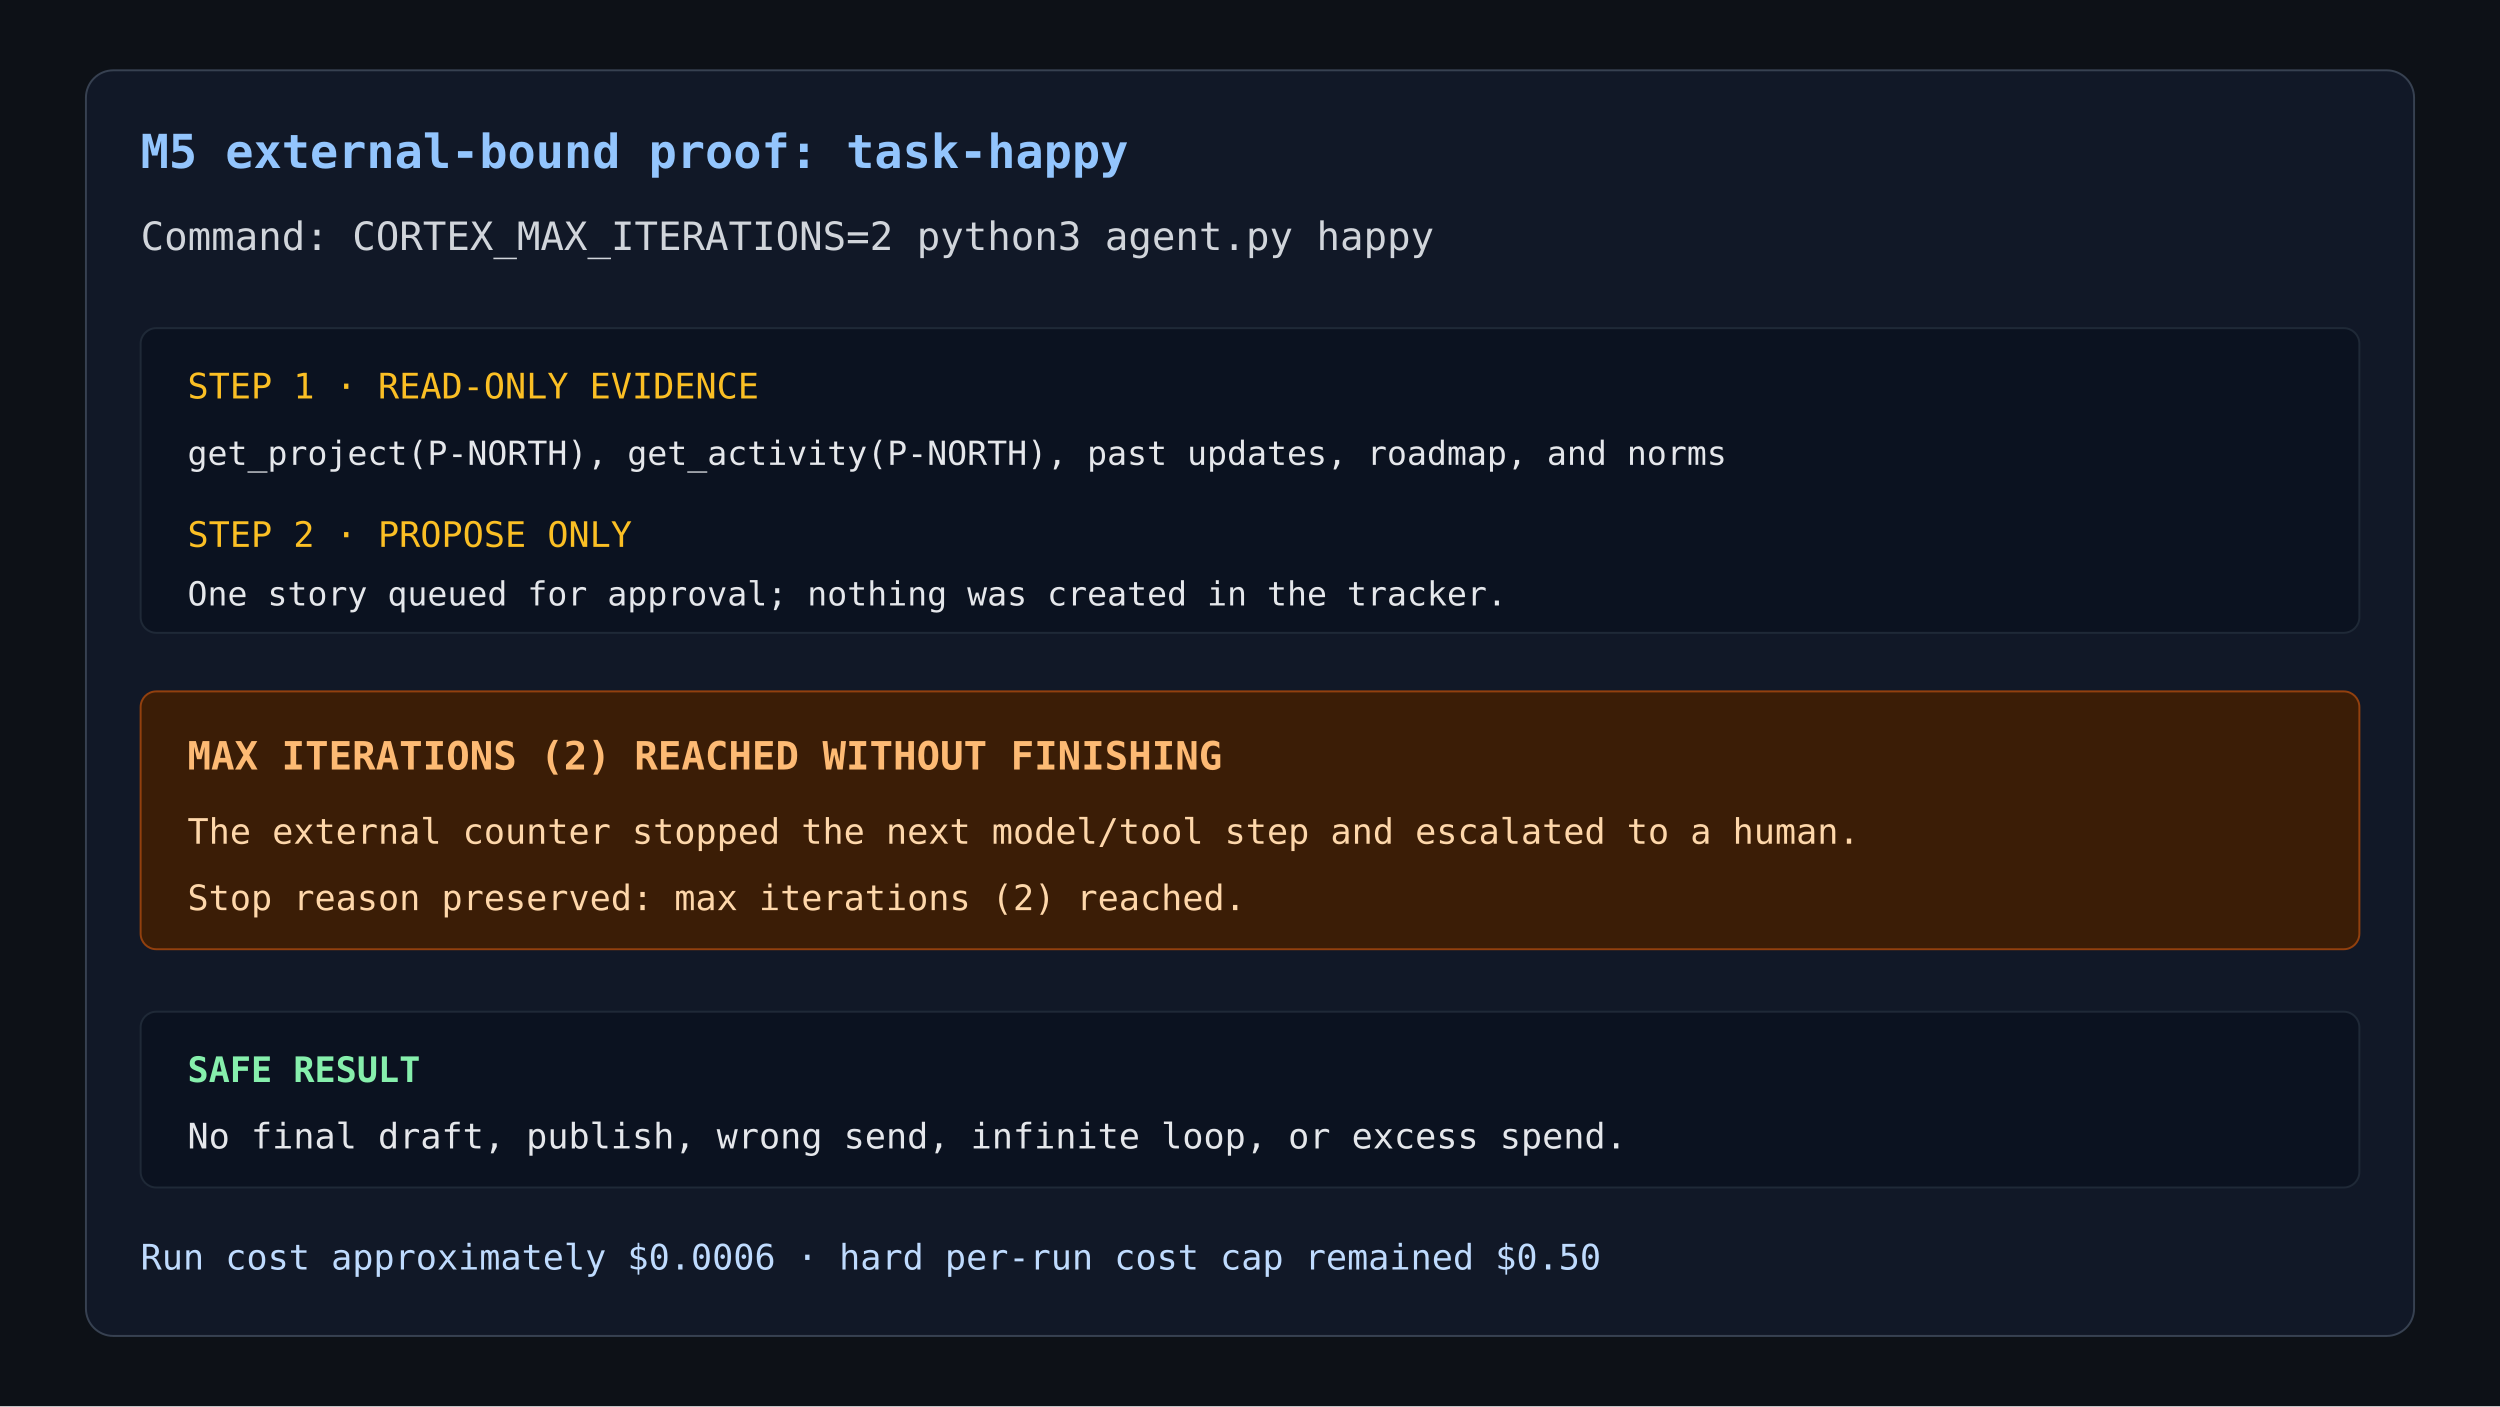
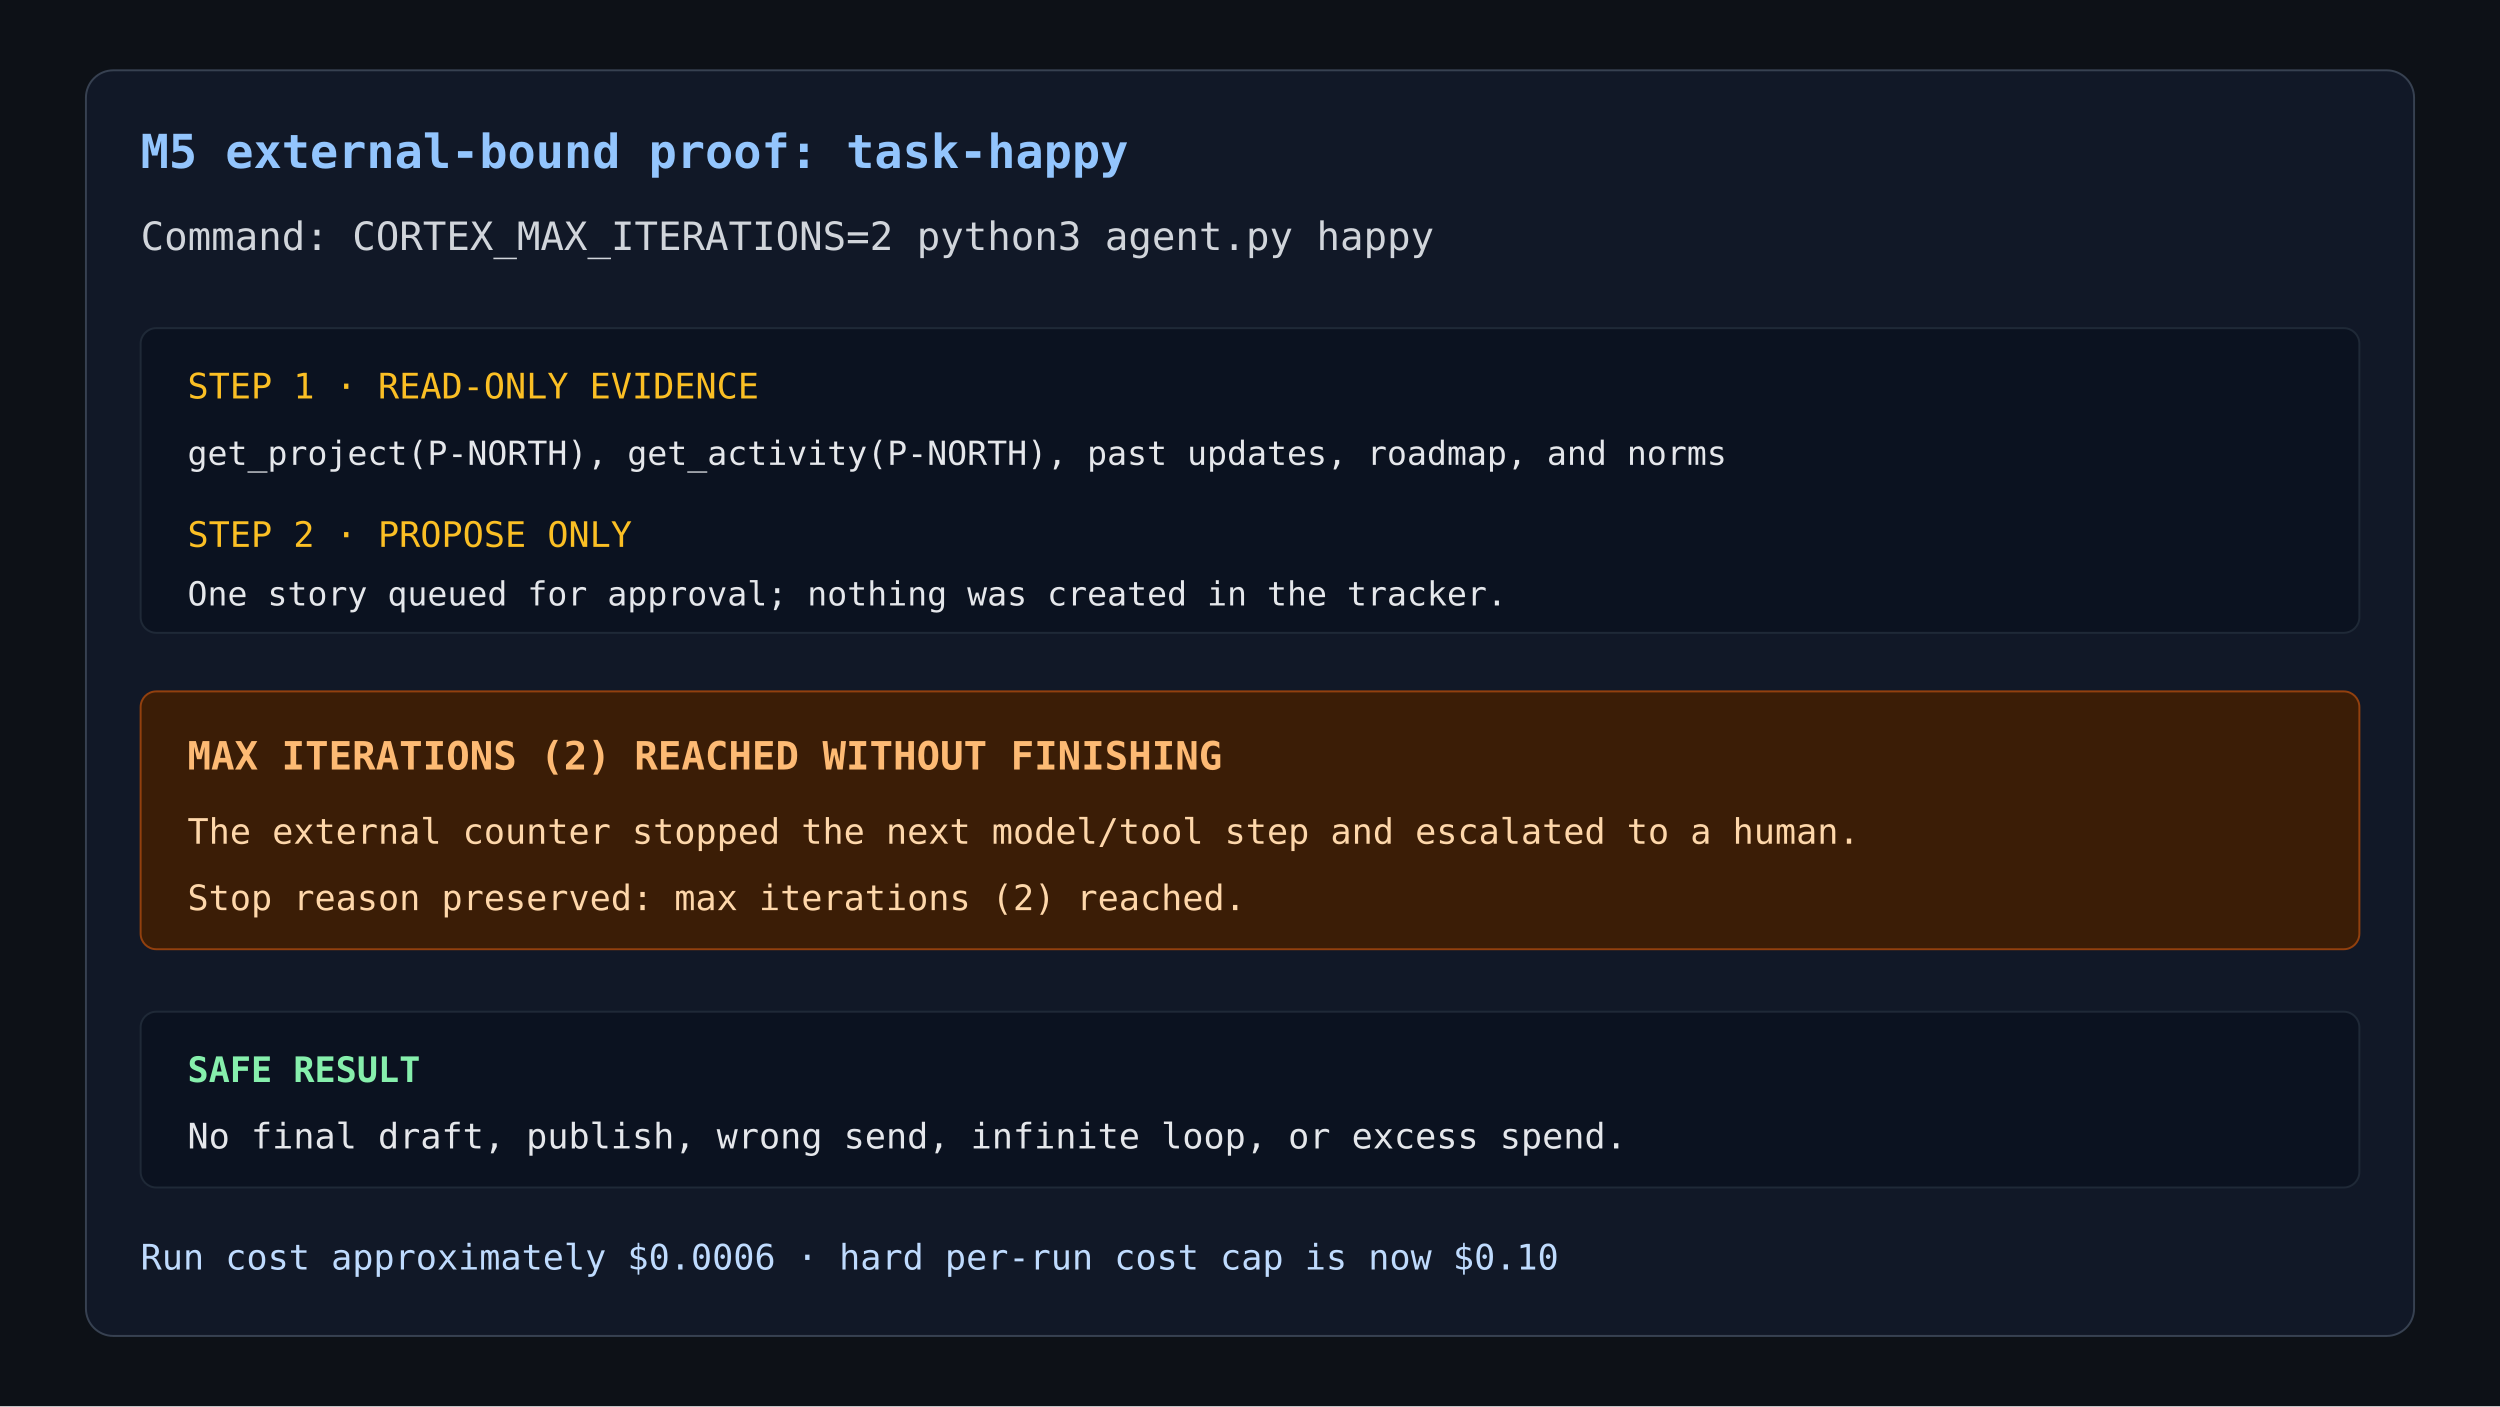
<svg xmlns="http://www.w3.org/2000/svg" width="1280" height="720" viewBox="0 0 1280 720">
  <rect width="1280" height="720" fill="#0d1117" />
  <rect x="44" y="36" width="1192" height="648" rx="14" fill="#111827" stroke="#374151" />
  <text x="72" y="86" fill="#93c5fd" font-family="Menlo, Consolas, monospace" font-size="24" font-weight="700">M5 external-bound proof: task-happy</text>
  <text x="72" y="128" fill="#d1d5db" font-family="Menlo, Consolas, monospace" font-size="20">Command: CORTEX_MAX_ITERATIONS=2 python3 agent.py happy</text>
  <rect x="72" y="168" width="1136" height="156" rx="8" fill="#0b1220" stroke="#1f2937" />
  <text x="96" y="204" fill="#fbbf24" font-family="Menlo, Consolas, monospace" font-size="18">STEP 1 · READ-ONLY EVIDENCE</text>
  <text x="96" y="238" fill="#e5e7eb" font-family="Menlo, Consolas, monospace" font-size="17">get_project(P-NORTH), get_activity(P-NORTH), past updates, roadmap, and norms</text>
  <text x="96" y="280" fill="#fbbf24" font-family="Menlo, Consolas, monospace" font-size="18">STEP 2 · PROPOSE ONLY</text>
  <text x="96" y="310" fill="#e5e7eb" font-family="Menlo, Consolas, monospace" font-size="17">One story queued for approval; nothing was created in the tracker.</text>
  <rect x="72" y="354" width="1136" height="132" rx="8" fill="#3b1d06" stroke="#92400e" />
  <text x="96" y="394" fill="#fdba74" font-family="Menlo, Consolas, monospace" font-size="20" font-weight="700">MAX ITERATIONS (2) REACHED WITHOUT FINISHING</text>
  <text x="96" y="432" fill="#fed7aa" font-family="Menlo, Consolas, monospace" font-size="18">The external counter stopped the next model/tool step and escalated to a human.</text>
  <text x="96" y="466" fill="#fed7aa" font-family="Menlo, Consolas, monospace" font-size="18">Stop reason preserved: max iterations (2) reached.</text>
  <rect x="72" y="518" width="1136" height="90" rx="8" fill="#0b1220" stroke="#1f2937" />
  <text x="96" y="554" fill="#86efac" font-family="Menlo, Consolas, monospace" font-size="18" font-weight="700">SAFE RESULT</text>
  <text x="96" y="588" fill="#e5e7eb" font-family="Menlo, Consolas, monospace" font-size="18">No final draft, publish, wrong send, infinite loop, or excess spend.</text>
-   <text x="72" y="650" fill="#bfdbfe" font-family="Menlo, Consolas, monospace" font-size="18">Run cost approximately $0.0006 · hard per-run cost cap remained $0.50</text>
+   <text x="72" y="650" fill="#bfdbfe" font-family="Menlo, Consolas, monospace" font-size="18">Run cost approximately $0.0006 · hard per-run cost cap is now $0.10</text>
</svg>
